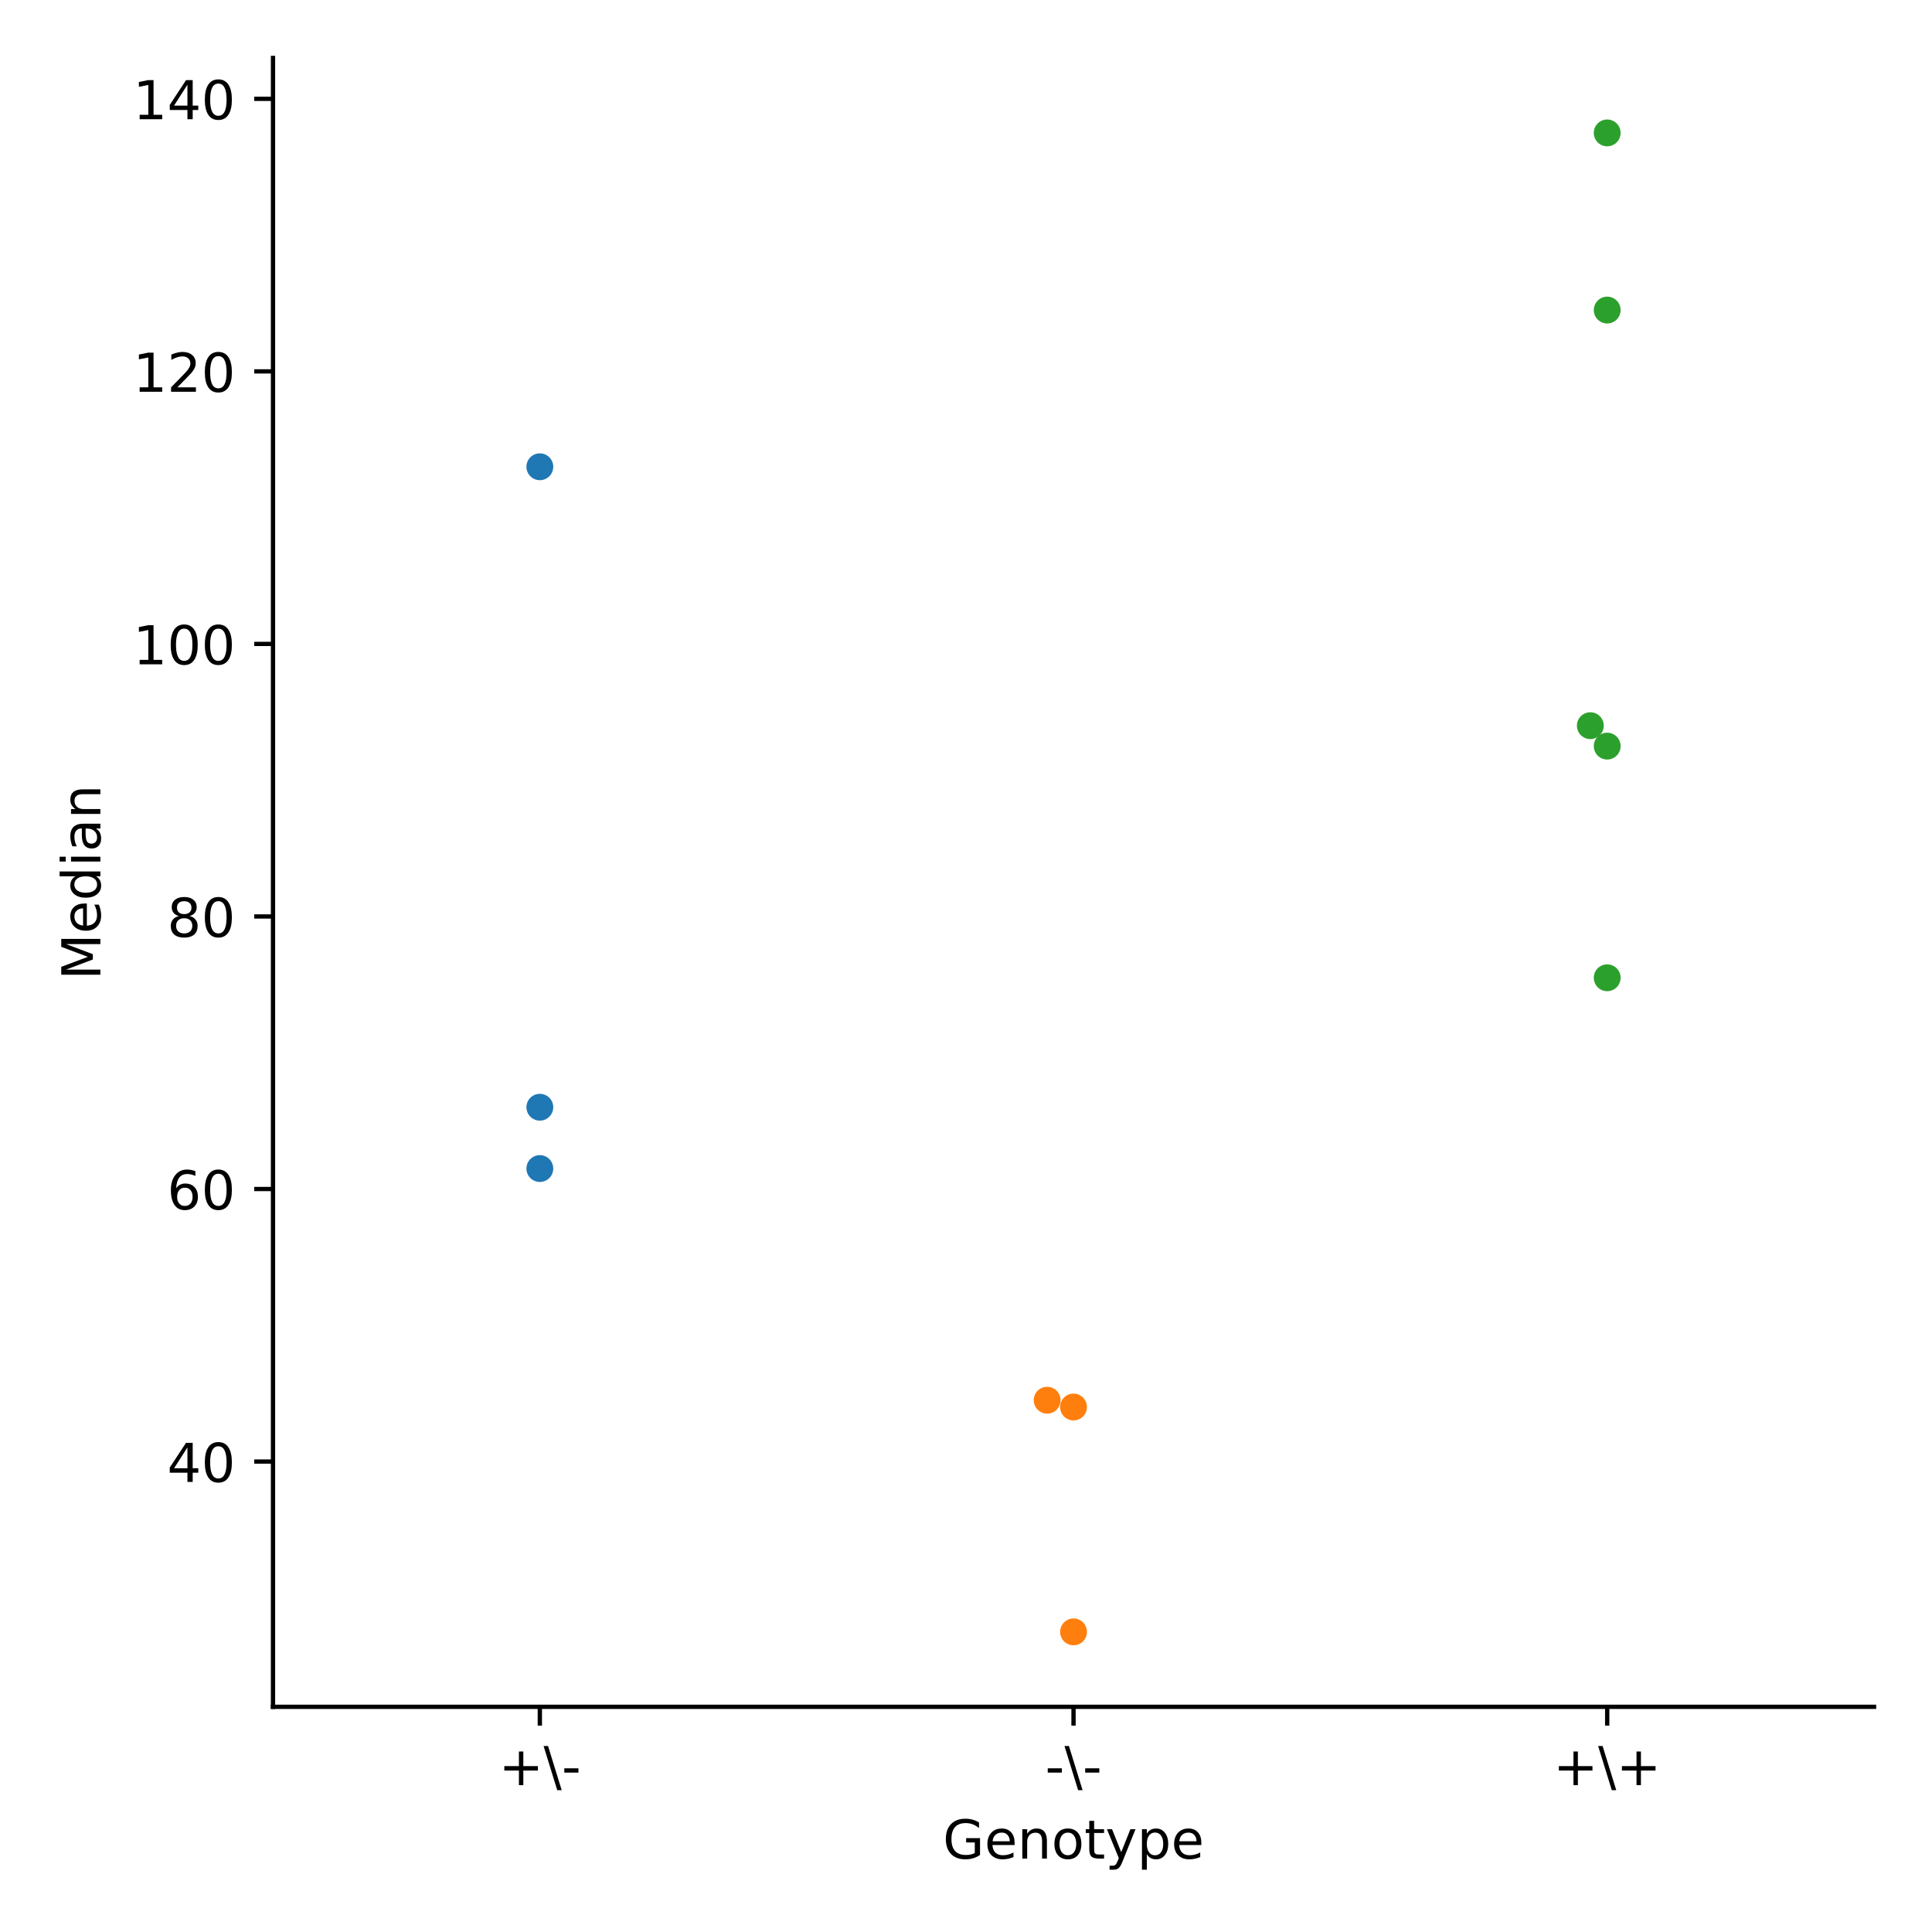
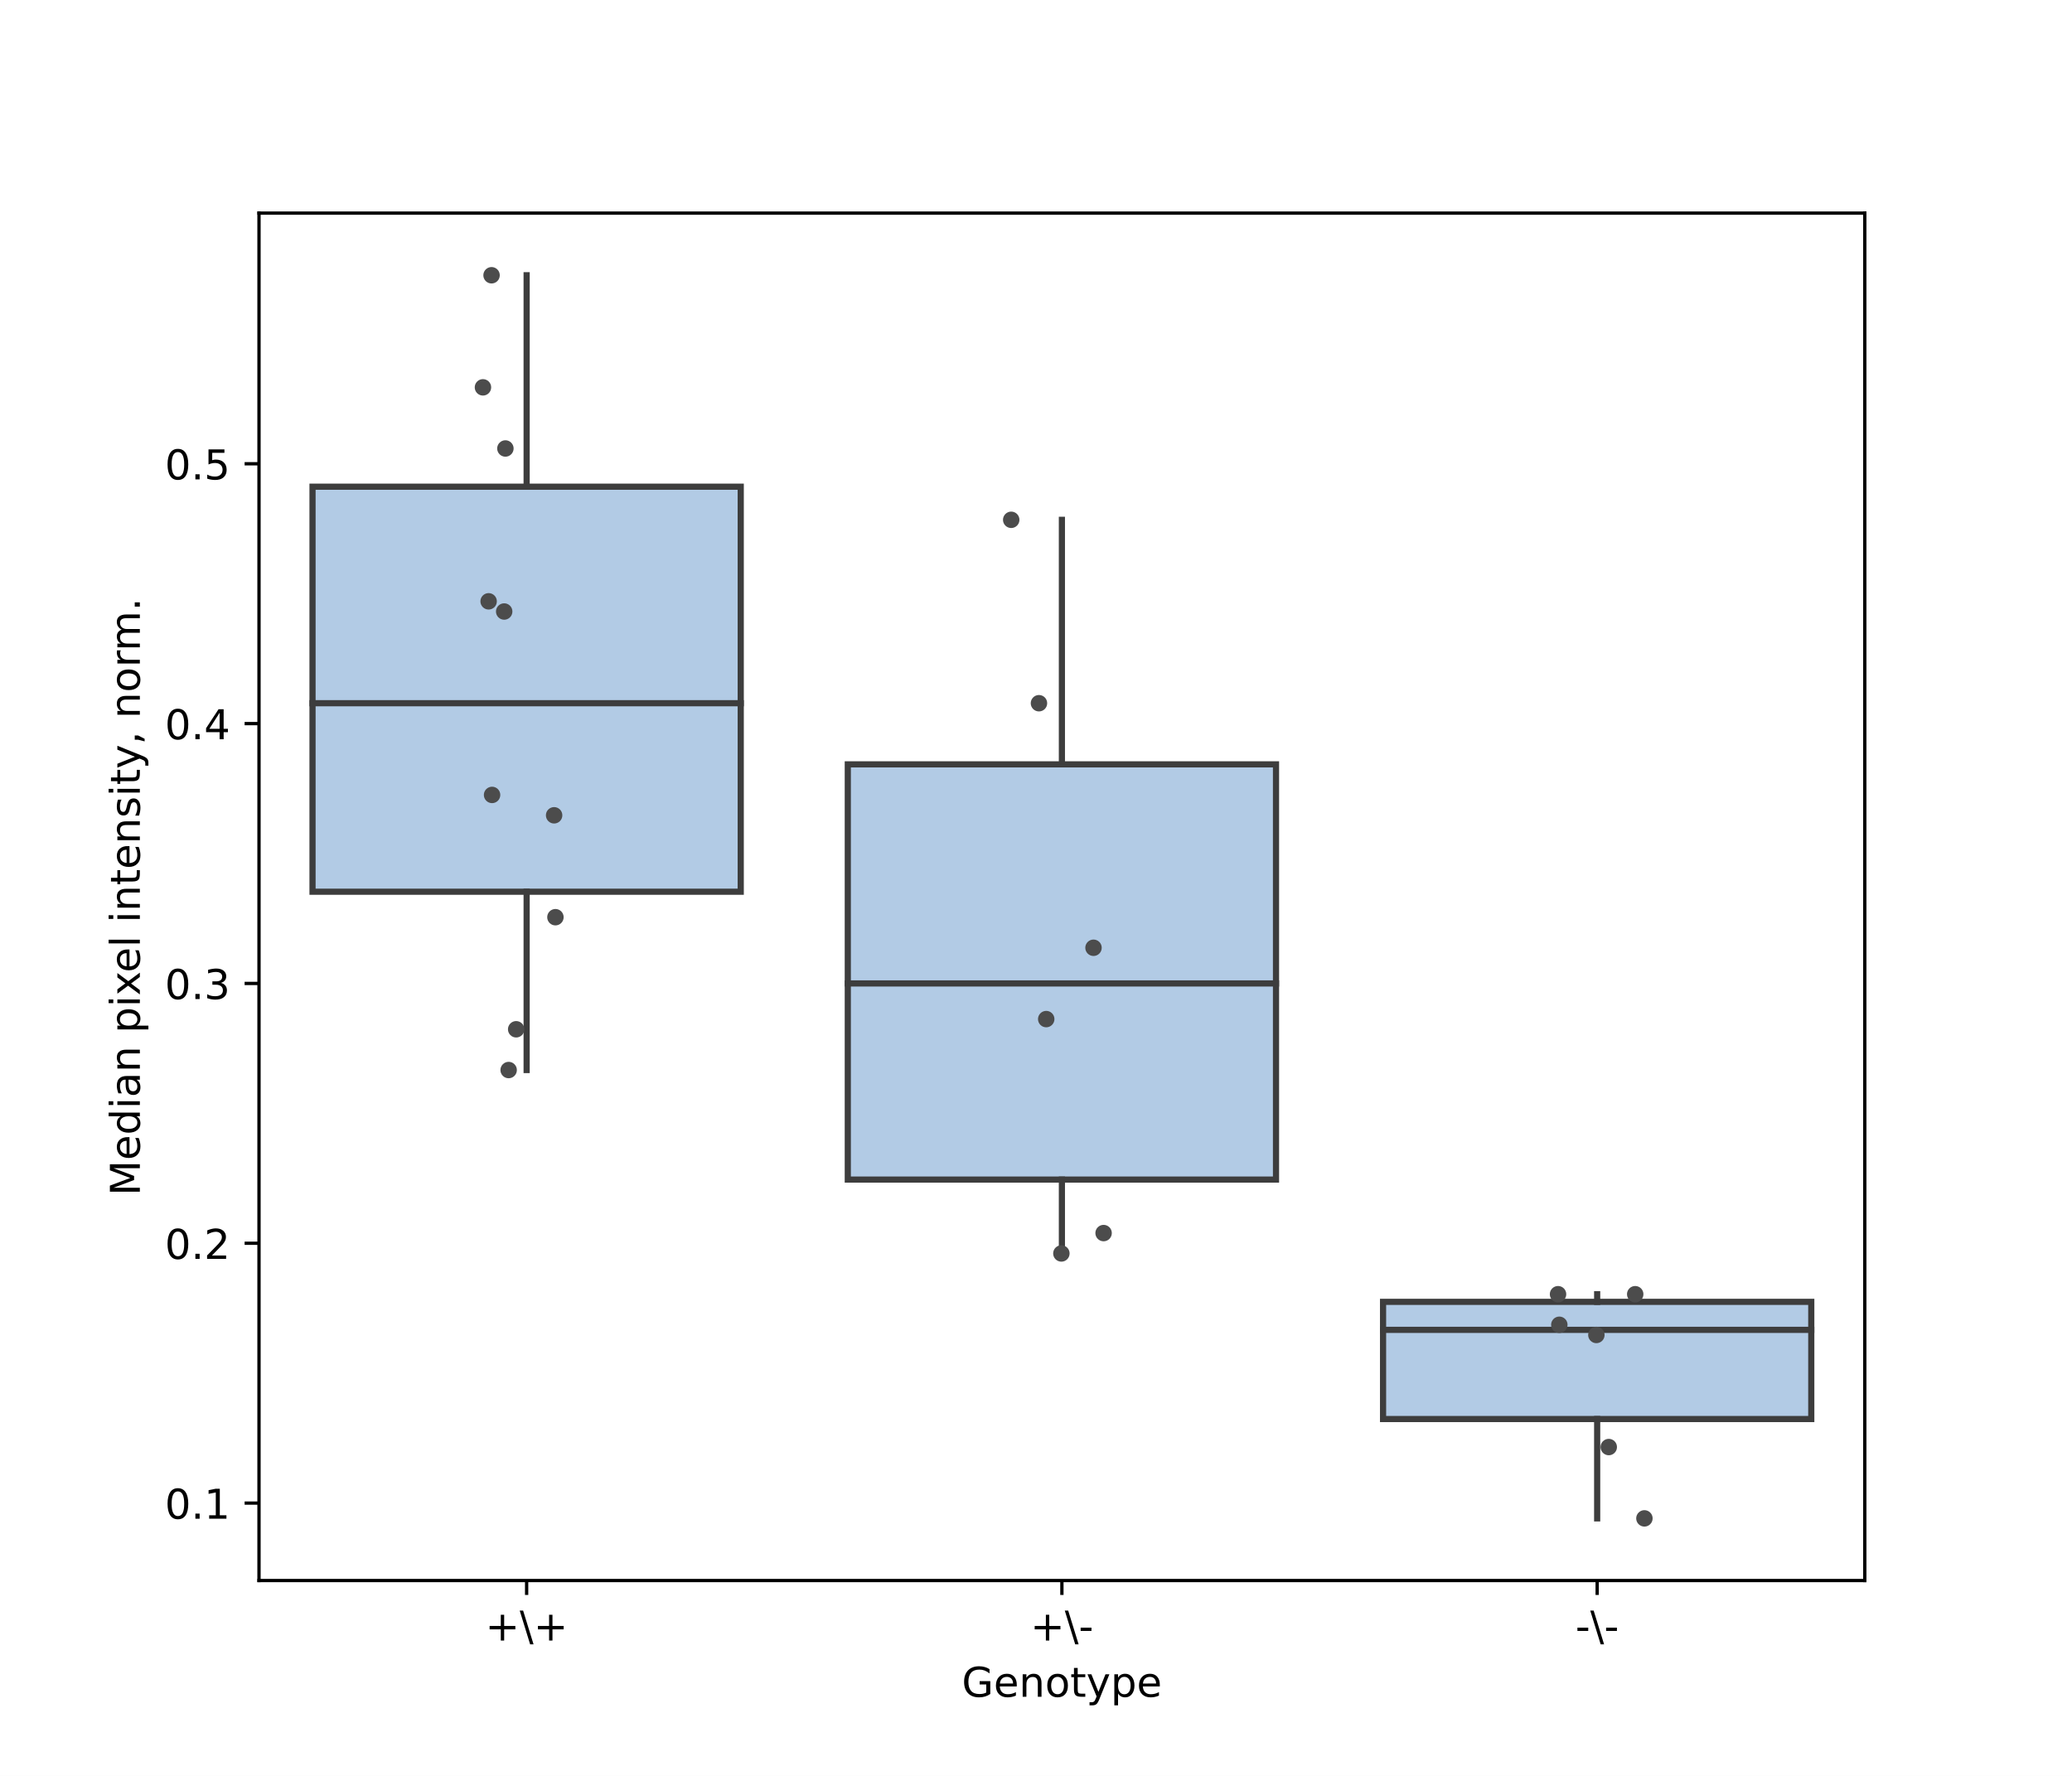
- <svg xmlns="http://www.w3.org/2000/svg" xmlns:xlink="http://www.w3.org/1999/xlink" width="360pt" height="360pt" viewBox="0 0 360 360" version="1.1">
+ <svg xmlns="http://www.w3.org/2000/svg" xmlns:xlink="http://www.w3.org/1999/xlink" width="504pt" height="432pt" viewBox="0 0 504 432" version="1.1">
  <defs>
    <style type="text/css">*{stroke-linejoin: round; stroke-linecap: butt}</style>
  </defs>
  <g id="figure_1">
    <g id="patch_1">
-       <path d="M 0 360  L 360 360  L 360 0  L 0 0  z " style="fill: #ffffff" />
+       <path d="M 0 432  L 504 432  L 504 0  L 0 0  z " style="fill: #ffffff" />
    </g>
    <g id="axes_1">
      <g id="patch_2">
-         <path d="M 50.87 318.04  L 349.2 318.04  L 349.2 10.8  L 50.87 10.8  z " style="fill: #ffffff" />
-       </g>
-       <g id="PathCollection_1" />
-       <g id="PathCollection_2" />
-       <g id="PathCollection_3" />
+         <path d="M 63 384.48  L 453.6 384.48  L 453.6 51.84  L 63 51.84  z " style="fill: #ffffff" />
+       </g>
+       <g id="patch_3">
+         <path d="M 76.02 216.921  L 180.18 216.921  L 180.18 118.393  L 76.02 118.393  L 76.02 216.921  z " clip-path="url(#p5335daa75a)" style="fill: #6699cc; fill-opacity: 0.5; stroke: #3d3d3d; stroke-width: 1.5; stroke-linejoin: miter" />
+       </g>
+       <g id="patch_4">
+         <path d="M 206.22 286.944  L 310.38 286.944  L 310.38 185.937  L 206.22 185.937  L 206.22 286.944  z " clip-path="url(#p5335daa75a)" style="fill: #6699cc; fill-opacity: 0.5; stroke: #3d3d3d; stroke-width: 1.5; stroke-linejoin: miter" />
+       </g>
+       <g id="patch_5">
+         <path d="M 336.42 345.193  L 440.58 345.193  L 440.58 316.688  L 336.42 316.688  L 336.42 345.193  z " clip-path="url(#p5335daa75a)" style="fill: #6699cc; fill-opacity: 0.5; stroke: #3d3d3d; stroke-width: 1.5; stroke-linejoin: miter" />
+       </g>
      <g id="matplotlib.axis_1">
        <g id="xtick_1">
          <g id="line2d_1">
            <defs>
-               <path id="m0b26871839" d="M 0 0  L 0 3.5  " style="stroke: #000000; stroke-width: 0.8" />
+               <path id="m071e8fab04" d="M 0 0  L 0 3.5  " style="stroke: #000000; stroke-width: 0.8" />
            </defs>
            <g>
-               <use xlink:href="#m0b26871839" x="100.592" y="318.04" style="stroke: #000000; stroke-width: 0.8" />
+               <use xlink:href="#m071e8fab04" x="128.1" y="384.48" style="stroke: #000000; stroke-width: 0.8" />
            </g>
          </g>
          <g id="text_1">
-             <g transform="translate(92.91354 332.6384)scale(0.1 -0.1)">
+             <g transform="translate(118.0359 399.0784)scale(0.1 -0.1)">
              <defs>
                <path id="DejaVuSans-2b" d="M 2944 4013  L 2944 2272  L 4684 2272  L 4684 1741  L 2944 1741  L 2944 0  L 2419 0  L 2419 1741  L 678 1741  L 678 2272  L 2419 2272  L 2419 4013  L 2944 4013  z " transform="scale(0.015625)" />
                <path id="DejaVuSans-5c" d="M 531 4666  L 2156 -594  L 1625 -594  L 0 4666  L 531 4666  z " transform="scale(0.015625)" />
+               </defs>
+               <use xlink:href="#DejaVuSans-2b" />
+               <use xlink:href="#DejaVuSans-5c" x="83.789" />
+               <use xlink:href="#DejaVuSans-2b" x="117.48" />
+             </g>
+           </g>
+         </g>
+         <g id="xtick_2">
+           <g id="line2d_2">
+             <g>
+               <use xlink:href="#m071e8fab04" x="258.3" y="384.48" style="stroke: #000000; stroke-width: 0.8" />
+             </g>
+           </g>
+           <g id="text_2">
+             <g transform="translate(250.6219 399.0784)scale(0.1 -0.1)">
+               <defs>
                <path id="DejaVuSans-2d" d="M 313 2009  L 1997 2009  L 1997 1497  L 313 1497  L 313 2009  z " transform="scale(0.015625)" />
              </defs>
              <use xlink:href="#DejaVuSans-2b" />
              <use xlink:href="#DejaVuSans-5c" x="83.789" />
              <use xlink:href="#DejaVuSans-2d" x="117.48" />
            </g>
          </g>
        </g>
-         <g id="xtick_2">
-           <g id="line2d_2">
-             <g>
-               <use xlink:href="#m0b26871839" x="200.035" y="318.04" style="stroke: #000000; stroke-width: 0.8" />
-             </g>
-           </g>
-           <g id="text_2">
-             <g transform="translate(194.7428 332.6384)scale(0.1 -0.1)">
+         <g id="xtick_3">
+           <g id="line2d_3">
+             <g>
+               <use xlink:href="#m071e8fab04" x="388.5" y="384.48" style="stroke: #000000; stroke-width: 0.8" />
+             </g>
+           </g>
+           <g id="text_3">
+             <g transform="translate(383.2078 399.0784)scale(0.1 -0.1)">
              <use xlink:href="#DejaVuSans-2d" />
              <use xlink:href="#DejaVuSans-5c" x="36.084" />
              <use xlink:href="#DejaVuSans-2d" x="69.775" />
            </g>
          </g>
        </g>
-         <g id="xtick_3">
-           <g id="line2d_3">
-             <g>
-               <use xlink:href="#m0b26871839" x="299.478" y="318.04" style="stroke: #000000; stroke-width: 0.8" />
-             </g>
-           </g>
-           <g id="text_3">
-             <g transform="translate(289.4143 332.6384)scale(0.1 -0.1)">
-               <use xlink:href="#DejaVuSans-2b" />
-               <use xlink:href="#DejaVuSans-5c" x="83.789" />
-               <use xlink:href="#DejaVuSans-2b" x="117.48" />
-             </g>
-           </g>
-         </g>
        <g id="text_4">
-           <g transform="translate(175.6858 346.3166)scale(0.1 -0.1)">
+           <g transform="translate(233.9508 412.7566)scale(0.1 -0.1)">
            <defs>
              <path id="DejaVuSans-47" d="M 3809 666  L 3809 1919  L 2778 1919  L 2778 2438  L 4434 2438  L 4434 434  Q 4069 175 3628 42  Q 3188 -91 2688 -91  Q 1594 -91 976 548  Q 359 1188 359 2328  Q 359 3472 976 4111  Q 1594 4750 2688 4750  Q 3144 4750 3555 4637  Q 3966 4525 4313 4306  L 4313 3634  Q 3963 3931 3569 4081  Q 3175 4231 2741 4231  Q 1884 4231 1454 3753  Q 1025 3275 1025 2328  Q 1025 1384 1454 906  Q 1884 428 2741 428  Q 3075 428 3337 486  Q 3600 544 3809 666  z " transform="scale(0.015625)" />
              <path id="DejaVuSans-65" d="M 3597 1894  L 3597 1613  L 953 1613  Q 991 1019 1311 708  Q 1631 397 2203 397  Q 2534 397 2845 478  Q 3156 559 3463 722  L 3463 178  Q 3153 47 2828 -22  Q 2503 -91 2169 -91  Q 1331 -91 842 396  Q 353 884 353 1716  Q 353 2575 817 3079  Q 1281 3584 2069 3584  Q 2775 3584 3186 3129  Q 3597 2675 3597 1894  z M 3022 2063  Q 3016 2534 2758 2815  Q 2500 3097 2075 3097  Q 1594 3097 1305 2825  Q 1016 2553 972 2059  L 3022 2063  z " transform="scale(0.015625)" />
              <path id="DejaVuSans-6e" d="M 3513 2113  L 3513 0  L 2938 0  L 2938 2094  Q 2938 2591 2744 2837  Q 2550 3084 2163 3084  Q 1697 3084 1428 2787  Q 1159 2491 1159 1978  L 1159 0  L 581 0  L 581 3500  L 1159 3500  L 1159 2956  Q 1366 3272 1645 3428  Q 1925 3584 2291 3584  Q 2894 3584 3203 3211  Q 3513 2838 3513 2113  z " transform="scale(0.015625)" />
              <path id="DejaVuSans-6f" d="M 1959 3097  Q 1497 3097 1228 2736  Q 959 2375 959 1747  Q 959 1119 1226 758  Q 1494 397 1959 397  Q 2419 397 2687 759  Q 2956 1122 2956 1747  Q 2956 2369 2687 2733  Q 2419 3097 1959 3097  z M 1959 3584  Q 2709 3584 3137 3096  Q 3566 2609 3566 1747  Q 3566 888 3137 398  Q 2709 -91 1959 -91  Q 1206 -91 779 398  Q 353 888 353 1747  Q 353 2609 779 3096  Q 1206 3584 1959 3584  z " transform="scale(0.015625)" />
              <path id="DejaVuSans-74" d="M 1172 4494  L 1172 3500  L 2356 3500  L 2356 3053  L 1172 3053  L 1172 1153  Q 1172 725 1289 603  Q 1406 481 1766 481  L 2356 481  L 2356 0  L 1766 0  Q 1100 0 847 248  Q 594 497 594 1153  L 594 3053  L 172 3053  L 172 3500  L 594 3500  L 594 4494  L 1172 4494  z " transform="scale(0.015625)" />
              <path id="DejaVuSans-79" d="M 2059 -325  Q 1816 -950 1584 -1140  Q 1353 -1331 966 -1331  L 506 -1331  L 506 -850  L 844 -850  Q 1081 -850 1212 -737  Q 1344 -625 1503 -206  L 1606 56  L 191 3500  L 800 3500  L 1894 763  L 2988 3500  L 3597 3500  L 2059 -325  z " transform="scale(0.015625)" />
              <path id="DejaVuSans-70" d="M 1159 525  L 1159 -1331  L 581 -1331  L 581 3500  L 1159 3500  L 1159 2969  Q 1341 3281 1617 3432  Q 1894 3584 2278 3584  Q 2916 3584 3314 3078  Q 3713 2572 3713 1747  Q 3713 922 3314 415  Q 2916 -91 2278 -91  Q 1894 -91 1617 61  Q 1341 213 1159 525  z M 3116 1747  Q 3116 2381 2855 2742  Q 2594 3103 2138 3103  Q 1681 3103 1420 2742  Q 1159 2381 1159 1747  Q 1159 1113 1420 752  Q 1681 391 2138 391  Q 2594 391 2855 752  Q 3116 1113 3116 1747  z " transform="scale(0.015625)" />
            </defs>
            <use xlink:href="#DejaVuSans-47" />
            <use xlink:href="#DejaVuSans-65" x="77.49" />
            <use xlink:href="#DejaVuSans-6e" x="139.014" />
            <use xlink:href="#DejaVuSans-6f" x="202.393" />
            <use xlink:href="#DejaVuSans-74" x="263.574" />
            <use xlink:href="#DejaVuSans-79" x="302.783" />
            <use xlink:href="#DejaVuSans-70" x="361.963" />
            <use xlink:href="#DejaVuSans-65" x="425.439" />
          </g>
        </g>
      </g>
      <g id="matplotlib.axis_2">
        <g id="ytick_1">
          <g id="line2d_4">
            <defs>
-               <path id="m5125aaeec4" d="M 0 0  L -3.5 0  " style="stroke: #000000; stroke-width: 0.8" />
+               <path id="m96198cdee0" d="M 0 0  L -3.5 0  " style="stroke: #000000; stroke-width: 0.8" />
            </defs>
            <g>
-               <use xlink:href="#m5125aaeec4" x="50.87" y="272.335" style="stroke: #000000; stroke-width: 0.8" />
+               <use xlink:href="#m96198cdee0" x="63" y="365.642" style="stroke: #000000; stroke-width: 0.8" />
            </g>
          </g>
          <g id="text_5">
-             <g transform="translate(31.145 276.1341)scale(0.1 -0.1)">
-               <defs>
-                 <path id="DejaVuSans-34" d="M 2419 4116  L 825 1625  L 2419 1625  L 2419 4116  z M 2253 4666  L 3047 4666  L 3047 1625  L 3713 1625  L 3713 1100  L 3047 1100  L 3047 0  L 2419 0  L 2419 1100  L 313 1100  L 313 1709  L 2253 4666  z " transform="scale(0.015625)" />
+             <g transform="translate(40.09687 369.4412)scale(0.1 -0.1)">
+               <defs>
                <path id="DejaVuSans-30" d="M 2034 4250  Q 1547 4250 1301 3770  Q 1056 3291 1056 2328  Q 1056 1369 1301 889  Q 1547 409 2034 409  Q 2525 409 2770 889  Q 3016 1369 3016 2328  Q 3016 3291 2770 3770  Q 2525 4250 2034 4250  z M 2034 4750  Q 2819 4750 3233 4129  Q 3647 3509 3647 2328  Q 3647 1150 3233 529  Q 2819 -91 2034 -91  Q 1250 -91 836 529  Q 422 1150 422 2328  Q 422 3509 836 4129  Q 1250 4750 2034 4750  z " transform="scale(0.015625)" />
-               </defs>
-               <use xlink:href="#DejaVuSans-34" />
-               <use xlink:href="#DejaVuSans-30" x="63.623" />
+                 <path id="DejaVuSans-2e" d="M 684 794  L 1344 794  L 1344 0  L 684 0  L 684 794  z " transform="scale(0.015625)" />
+                 <path id="DejaVuSans-31" d="M 794 531  L 1825 531  L 1825 4091  L 703 3866  L 703 4441  L 1819 4666  L 2450 4666  L 2450 531  L 3481 531  L 3481 0  L 794 0  L 794 531  z " transform="scale(0.015625)" />
+               </defs>
+               <use xlink:href="#DejaVuSans-30" />
+               <use xlink:href="#DejaVuSans-2e" x="63.623" />
+               <use xlink:href="#DejaVuSans-31" x="95.41" />
            </g>
          </g>
        </g>
        <g id="ytick_2">
          <g id="line2d_5">
            <g>
-               <use xlink:href="#m5125aaeec4" x="50.87" y="221.551" style="stroke: #000000; stroke-width: 0.8" />
+               <use xlink:href="#m96198cdee0" x="63" y="302.435" style="stroke: #000000; stroke-width: 0.8" />
            </g>
          </g>
          <g id="text_6">
-             <g transform="translate(31.145 225.3506)scale(0.1 -0.1)">
-               <defs>
-                 <path id="DejaVuSans-36" d="M 2113 2584  Q 1688 2584 1439 2293  Q 1191 2003 1191 1497  Q 1191 994 1439 701  Q 1688 409 2113 409  Q 2538 409 2786 701  Q 3034 994 3034 1497  Q 3034 2003 2786 2293  Q 2538 2584 2113 2584  z M 3366 4563  L 3366 3988  Q 3128 4100 2886 4159  Q 2644 4219 2406 4219  Q 1781 4219 1451 3797  Q 1122 3375 1075 2522  Q 1259 2794 1537 2939  Q 1816 3084 2150 3084  Q 2853 3084 3261 2657  Q 3669 2231 3669 1497  Q 3669 778 3244 343  Q 2819 -91 2113 -91  Q 1303 -91 875 529  Q 447 1150 447 2328  Q 447 3434 972 4092  Q 1497 4750 2381 4750  Q 2619 4750 2861 4703  Q 3103 4656 3366 4563  z " transform="scale(0.015625)" />
-               </defs>
-               <use xlink:href="#DejaVuSans-36" />
-               <use xlink:href="#DejaVuSans-30" x="63.623" />
+             <g transform="translate(40.09687 306.2346)scale(0.1 -0.1)">
+               <defs>
+                 <path id="DejaVuSans-32" d="M 1228 531  L 3431 531  L 3431 0  L 469 0  L 469 531  Q 828 903 1448 1529  Q 2069 2156 2228 2338  Q 2531 2678 2651 2914  Q 2772 3150 2772 3378  Q 2772 3750 2511 3984  Q 2250 4219 1831 4219  Q 1534 4219 1204 4116  Q 875 4013 500 3803  L 500 4441  Q 881 4594 1212 4672  Q 1544 4750 1819 4750  Q 2544 4750 2975 4387  Q 3406 4025 3406 3419  Q 3406 3131 3298 2873  Q 3191 2616 2906 2266  Q 2828 2175 2409 1742  Q 1991 1309 1228 531  z " transform="scale(0.015625)" />
+               </defs>
+               <use xlink:href="#DejaVuSans-30" />
+               <use xlink:href="#DejaVuSans-2e" x="63.623" />
+               <use xlink:href="#DejaVuSans-32" x="95.41" />
            </g>
          </g>
        </g>
        <g id="ytick_3">
          <g id="line2d_6">
            <g>
-               <use xlink:href="#m5125aaeec4" x="50.87" y="170.768" style="stroke: #000000; stroke-width: 0.8" />
+               <use xlink:href="#m96198cdee0" x="63" y="239.229" style="stroke: #000000; stroke-width: 0.8" />
            </g>
          </g>
          <g id="text_7">
-             <g transform="translate(31.145 174.5672)scale(0.1 -0.1)">
-               <defs>
-                 <path id="DejaVuSans-38" d="M 2034 2216  Q 1584 2216 1326 1975  Q 1069 1734 1069 1313  Q 1069 891 1326 650  Q 1584 409 2034 409  Q 2484 409 2743 651  Q 3003 894 3003 1313  Q 3003 1734 2745 1975  Q 2488 2216 2034 2216  z M 1403 2484  Q 997 2584 770 2862  Q 544 3141 544 3541  Q 544 4100 942 4425  Q 1341 4750 2034 4750  Q 2731 4750 3128 4425  Q 3525 4100 3525 3541  Q 3525 3141 3298 2862  Q 3072 2584 2669 2484  Q 3125 2378 3379 2068  Q 3634 1759 3634 1313  Q 3634 634 3220 271  Q 2806 -91 2034 -91  Q 1263 -91 848 271  Q 434 634 434 1313  Q 434 1759 690 2068  Q 947 2378 1403 2484  z M 1172 3481  Q 1172 3119 1398 2916  Q 1625 2713 2034 2713  Q 2441 2713 2670 2916  Q 2900 3119 2900 3481  Q 2900 3844 2670 4047  Q 2441 4250 2034 4250  Q 1625 4250 1398 4047  Q 1172 3844 1172 3481  z " transform="scale(0.015625)" />
-               </defs>
-               <use xlink:href="#DejaVuSans-38" />
-               <use xlink:href="#DejaVuSans-30" x="63.623" />
+             <g transform="translate(40.09687 243.0281)scale(0.1 -0.1)">
+               <defs>
+                 <path id="DejaVuSans-33" d="M 2597 2516  Q 3050 2419 3304 2112  Q 3559 1806 3559 1356  Q 3559 666 3084 287  Q 2609 -91 1734 -91  Q 1441 -91 1130 -33  Q 819 25 488 141  L 488 750  Q 750 597 1062 519  Q 1375 441 1716 441  Q 2309 441 2620 675  Q 2931 909 2931 1356  Q 2931 1769 2642 2001  Q 2353 2234 1838 2234  L 1294 2234  L 1294 2753  L 1863 2753  Q 2328 2753 2575 2939  Q 2822 3125 2822 3475  Q 2822 3834 2567 4026  Q 2313 4219 1838 4219  Q 1578 4219 1281 4162  Q 984 4106 628 3988  L 628 4550  Q 988 4650 1302 4700  Q 1616 4750 1894 4750  Q 2613 4750 3031 4423  Q 3450 4097 3450 3541  Q 3450 3153 3228 2886  Q 3006 2619 2597 2516  z " transform="scale(0.015625)" />
+               </defs>
+               <use xlink:href="#DejaVuSans-30" />
+               <use xlink:href="#DejaVuSans-2e" x="63.623" />
+               <use xlink:href="#DejaVuSans-33" x="95.41" />
            </g>
          </g>
        </g>
        <g id="ytick_4">
          <g id="line2d_7">
            <g>
-               <use xlink:href="#m5125aaeec4" x="50.87" y="119.984" style="stroke: #000000; stroke-width: 0.8" />
+               <use xlink:href="#m96198cdee0" x="63" y="176.022" style="stroke: #000000; stroke-width: 0.8" />
            </g>
          </g>
          <g id="text_8">
-             <g transform="translate(24.7825 123.7837)scale(0.1 -0.1)">
-               <defs>
-                 <path id="DejaVuSans-31" d="M 794 531  L 1825 531  L 1825 4091  L 703 3866  L 703 4441  L 1819 4666  L 2450 4666  L 2450 531  L 3481 531  L 3481 0  L 794 0  L 794 531  z " transform="scale(0.015625)" />
-               </defs>
-               <use xlink:href="#DejaVuSans-31" />
-               <use xlink:href="#DejaVuSans-30" x="63.623" />
-               <use xlink:href="#DejaVuSans-30" x="127.246" />
+             <g transform="translate(40.09687 179.8215)scale(0.1 -0.1)">
+               <defs>
+                 <path id="DejaVuSans-34" d="M 2419 4116  L 825 1625  L 2419 1625  L 2419 4116  z M 2253 4666  L 3047 4666  L 3047 1625  L 3713 1625  L 3713 1100  L 3047 1100  L 3047 0  L 2419 0  L 2419 1100  L 313 1100  L 313 1709  L 2253 4666  z " transform="scale(0.015625)" />
+               </defs>
+               <use xlink:href="#DejaVuSans-30" />
+               <use xlink:href="#DejaVuSans-2e" x="63.623" />
+               <use xlink:href="#DejaVuSans-34" x="95.41" />
            </g>
          </g>
        </g>
        <g id="ytick_5">
          <g id="line2d_8">
            <g>
-               <use xlink:href="#m5125aaeec4" x="50.87" y="69.201" style="stroke: #000000; stroke-width: 0.8" />
+               <use xlink:href="#m96198cdee0" x="63" y="112.816" style="stroke: #000000; stroke-width: 0.8" />
            </g>
          </g>
          <g id="text_9">
-             <g transform="translate(24.7825 73.00021)scale(0.1 -0.1)">
-               <defs>
-                 <path id="DejaVuSans-32" d="M 1228 531  L 3431 531  L 3431 0  L 469 0  L 469 531  Q 828 903 1448 1529  Q 2069 2156 2228 2338  Q 2531 2678 2651 2914  Q 2772 3150 2772 3378  Q 2772 3750 2511 3984  Q 2250 4219 1831 4219  Q 1534 4219 1204 4116  Q 875 4013 500 3803  L 500 4441  Q 881 4594 1212 4672  Q 1544 4750 1819 4750  Q 2544 4750 2975 4387  Q 3406 4025 3406 3419  Q 3406 3131 3298 2873  Q 3191 2616 2906 2266  Q 2828 2175 2409 1742  Q 1991 1309 1228 531  z " transform="scale(0.015625)" />
-               </defs>
-               <use xlink:href="#DejaVuSans-31" />
-               <use xlink:href="#DejaVuSans-32" x="63.623" />
-               <use xlink:href="#DejaVuSans-30" x="127.246" />
-             </g>
-           </g>
-         </g>
-         <g id="ytick_6">
-           <g id="line2d_9">
-             <g>
-               <use xlink:href="#m5125aaeec4" x="50.87" y="18.418" style="stroke: #000000; stroke-width: 0.8" />
-             </g>
-           </g>
-           <g id="text_10">
-             <g transform="translate(24.7825 22.21674)scale(0.1 -0.1)">
-               <use xlink:href="#DejaVuSans-31" />
-               <use xlink:href="#DejaVuSans-34" x="63.623" />
-               <use xlink:href="#DejaVuSans-30" x="127.246" />
-             </g>
-           </g>
-         </g>
-         <g id="text_11">
-           <g transform="translate(18.70281 182.6067)rotate(-90)scale(0.1 -0.1)">
+             <g transform="translate(40.09687 116.615)scale(0.1 -0.1)">
+               <defs>
+                 <path id="DejaVuSans-35" d="M 691 4666  L 3169 4666  L 3169 4134  L 1269 4134  L 1269 2991  Q 1406 3038 1543 3061  Q 1681 3084 1819 3084  Q 2600 3084 3056 2656  Q 3513 2228 3513 1497  Q 3513 744 3044 326  Q 2575 -91 1722 -91  Q 1428 -91 1123 -41  Q 819 9 494 109  L 494 744  Q 775 591 1075 516  Q 1375 441 1709 441  Q 2250 441 2565 725  Q 2881 1009 2881 1497  Q 2881 1984 2565 2268  Q 2250 2553 1709 2553  Q 1456 2553 1204 2497  Q 953 2441 691 2322  L 691 4666  z " transform="scale(0.015625)" />
+               </defs>
+               <use xlink:href="#DejaVuSans-30" />
+               <use xlink:href="#DejaVuSans-2e" x="63.623" />
+               <use xlink:href="#DejaVuSans-35" x="95.41" />
+             </g>
+           </g>
+         </g>
+         <g id="text_10">
+           <g transform="translate(34.01719 290.867)rotate(-90)scale(0.1 -0.1)">
            <defs>
              <path id="DejaVuSans-4d" d="M 628 4666  L 1569 4666  L 2759 1491  L 3956 4666  L 4897 4666  L 4897 0  L 4281 0  L 4281 4097  L 3078 897  L 2444 897  L 1241 4097  L 1241 0  L 628 0  L 628 4666  z " transform="scale(0.015625)" />
              <path id="DejaVuSans-64" d="M 2906 2969  L 2906 4863  L 3481 4863  L 3481 0  L 2906 0  L 2906 525  Q 2725 213 2448 61  Q 2172 -91 1784 -91  Q 1150 -91 751 415  Q 353 922 353 1747  Q 353 2572 751 3078  Q 1150 3584 1784 3584  Q 2172 3584 2448 3432  Q 2725 3281 2906 2969  z M 947 1747  Q 947 1113 1208 752  Q 1469 391 1925 391  Q 2381 391 2643 752  Q 2906 1113 2906 1747  Q 2906 2381 2643 2742  Q 2381 3103 1925 3103  Q 1469 3103 1208 2742  Q 947 2381 947 1747  z " transform="scale(0.015625)" />
              <path id="DejaVuSans-69" d="M 603 3500  L 1178 3500  L 1178 0  L 603 0  L 603 3500  z M 603 4863  L 1178 4863  L 1178 4134  L 603 4134  L 603 4863  z " transform="scale(0.015625)" />
              <path id="DejaVuSans-61" d="M 2194 1759  Q 1497 1759 1228 1600  Q 959 1441 959 1056  Q 959 750 1161 570  Q 1363 391 1709 391  Q 2188 391 2477 730  Q 2766 1069 2766 1631  L 2766 1759  L 2194 1759  z M 3341 1997  L 3341 0  L 2766 0  L 2766 531  Q 2569 213 2275 61  Q 1981 -91 1556 -91  Q 1019 -91 701 211  Q 384 513 384 1019  Q 384 1609 779 1909  Q 1175 2209 1959 2209  L 2766 2209  L 2766 2266  Q 2766 2663 2505 2880  Q 2244 3097 1772 3097  Q 1472 3097 1187 3025  Q 903 2953 641 2809  L 641 3341  Q 956 3463 1253 3523  Q 1550 3584 1831 3584  Q 2591 3584 2966 3190  Q 3341 2797 3341 1997  z " transform="scale(0.015625)" />
+               <path id="DejaVuSans-20" transform="scale(0.015625)" />
+               <path id="DejaVuSans-78" d="M 3513 3500  L 2247 1797  L 3578 0  L 2900 0  L 1881 1375  L 863 0  L 184 0  L 1544 1831  L 300 3500  L 978 3500  L 1906 2253  L 2834 3500  L 3513 3500  z " transform="scale(0.015625)" />
+               <path id="DejaVuSans-6c" d="M 603 4863  L 1178 4863  L 1178 0  L 603 0  L 603 4863  z " transform="scale(0.015625)" />
+               <path id="DejaVuSans-73" d="M 2834 3397  L 2834 2853  Q 2591 2978 2328 3040  Q 2066 3103 1784 3103  Q 1356 3103 1142 2972  Q 928 2841 928 2578  Q 928 2378 1081 2264  Q 1234 2150 1697 2047  L 1894 2003  Q 2506 1872 2764 1633  Q 3022 1394 3022 966  Q 3022 478 2636 193  Q 2250 -91 1575 -91  Q 1294 -91 989 -36  Q 684 19 347 128  L 347 722  Q 666 556 975 473  Q 1284 391 1588 391  Q 1994 391 2212 530  Q 2431 669 2431 922  Q 2431 1156 2273 1281  Q 2116 1406 1581 1522  L 1381 1569  Q 847 1681 609 1914  Q 372 2147 372 2553  Q 372 3047 722 3315  Q 1072 3584 1716 3584  Q 2034 3584 2315 3537  Q 2597 3491 2834 3397  z " transform="scale(0.015625)" />
+               <path id="DejaVuSans-2c" d="M 750 794  L 1409 794  L 1409 256  L 897 -744  L 494 -744  L 750 256  L 750 794  z " transform="scale(0.015625)" />
+               <path id="DejaVuSans-72" d="M 2631 2963  Q 2534 3019 2420 3045  Q 2306 3072 2169 3072  Q 1681 3072 1420 2755  Q 1159 2438 1159 1844  L 1159 0  L 581 0  L 581 3500  L 1159 3500  L 1159 2956  Q 1341 3275 1631 3429  Q 1922 3584 2338 3584  Q 2397 3584 2469 3576  Q 2541 3569 2628 3553  L 2631 2963  z " transform="scale(0.015625)" />
+               <path id="DejaVuSans-6d" d="M 3328 2828  Q 3544 3216 3844 3400  Q 4144 3584 4550 3584  Q 5097 3584 5394 3201  Q 5691 2819 5691 2113  L 5691 0  L 5113 0  L 5113 2094  Q 5113 2597 4934 2840  Q 4756 3084 4391 3084  Q 3944 3084 3684 2787  Q 3425 2491 3425 1978  L 3425 0  L 2847 0  L 2847 2094  Q 2847 2600 2669 2842  Q 2491 3084 2119 3084  Q 1678 3084 1418 2786  Q 1159 2488 1159 1978  L 1159 0  L 581 0  L 581 3500  L 1159 3500  L 1159 2956  Q 1356 3278 1631 3431  Q 1906 3584 2284 3584  Q 2666 3584 2933 3390  Q 3200 3197 3328 2828  z " transform="scale(0.015625)" />
            </defs>
            <use xlink:href="#DejaVuSans-4d" />
            <use xlink:href="#DejaVuSans-65" x="86.279" />
            <use xlink:href="#DejaVuSans-64" x="147.803" />
            <use xlink:href="#DejaVuSans-69" x="211.279" />
            <use xlink:href="#DejaVuSans-61" x="239.062" />
            <use xlink:href="#DejaVuSans-6e" x="300.342" />
-           </g>
-         </g>
-       </g>
-       <g id="patch_3">
-         <path d="M 50.87 318.04  L 50.87 10.8  " style="fill: none; stroke: #000000; stroke-width: 0.8; stroke-linejoin: miter; stroke-linecap: square" />
-       </g>
-       <g id="patch_4">
-         <path d="M 50.87 318.04  L 349.2 318.04  " style="fill: none; stroke: #000000; stroke-width: 0.8; stroke-linejoin: miter; stroke-linecap: square" />
-       </g>
-       <g id="PathCollection_4">
+             <use xlink:href="#DejaVuSans-20" x="363.721" />
+             <use xlink:href="#DejaVuSans-70" x="395.508" />
+             <use xlink:href="#DejaVuSans-69" x="458.984" />
+             <use xlink:href="#DejaVuSans-78" x="486.768" />
+             <use xlink:href="#DejaVuSans-65" x="542.822" />
+             <use xlink:href="#DejaVuSans-6c" x="604.346" />
+             <use xlink:href="#DejaVuSans-20" x="632.129" />
+             <use xlink:href="#DejaVuSans-69" x="663.916" />
+             <use xlink:href="#DejaVuSans-6e" x="691.699" />
+             <use xlink:href="#DejaVuSans-74" x="755.078" />
+             <use xlink:href="#DejaVuSans-65" x="794.287" />
+             <use xlink:href="#DejaVuSans-6e" x="855.811" />
+             <use xlink:href="#DejaVuSans-73" x="919.189" />
+             <use xlink:href="#DejaVuSans-69" x="971.289" />
+             <use xlink:href="#DejaVuSans-74" x="999.072" />
+             <use xlink:href="#DejaVuSans-79" x="1038.281" />
+             <use xlink:href="#DejaVuSans-2c" x="1097.461" />
+             <use xlink:href="#DejaVuSans-20" x="1129.248" />
+             <use xlink:href="#DejaVuSans-6e" x="1161.035" />
+             <use xlink:href="#DejaVuSans-6f" x="1224.414" />
+             <use xlink:href="#DejaVuSans-72" x="1285.596" />
+             <use xlink:href="#DejaVuSans-6d" x="1324.959" />
+             <use xlink:href="#DejaVuSans-2e" x="1422.371" />
+           </g>
+         </g>
+       </g>
+       <g id="line2d_9">
+         <path d="M 128.1 216.921  L 128.1 260.298  " clip-path="url(#p5335daa75a)" style="fill: none; stroke: #3d3d3d; stroke-width: 1.5; stroke-linecap: square" />
+       </g>
+       <g id="line2d_10">
+         <path d="M 128.1 118.393  L 128.1 66.96  " clip-path="url(#p5335daa75a)" style="fill: none; stroke: #3d3d3d; stroke-width: 1.5; stroke-linecap: square" />
+       </g>
+       <g id="line2d_11" />
+       <g id="line2d_12">
+         <path d="M 258.3 286.944  L 258.3 304.914  " clip-path="url(#p5335daa75a)" style="fill: none; stroke: #3d3d3d; stroke-width: 1.5; stroke-linecap: square" />
+       </g>
+       <g id="line2d_13">
+         <path d="M 258.3 185.937  L 258.3 126.449  " clip-path="url(#p5335daa75a)" style="fill: none; stroke: #3d3d3d; stroke-width: 1.5; stroke-linecap: square" />
+       </g>
+       <g id="line2d_14" />
+       <g id="line2d_15">
+         <path d="M 388.5 345.193  L 388.5 369.36  " clip-path="url(#p5335daa75a)" style="fill: none; stroke: #3d3d3d; stroke-width: 1.5; stroke-linecap: square" />
+       </g>
+       <g id="line2d_16">
+         <path d="M 388.5 316.688  L 388.5 314.829  " clip-path="url(#p5335daa75a)" style="fill: none; stroke: #3d3d3d; stroke-width: 1.5; stroke-linecap: square" />
+       </g>
+       <g id="line2d_17" />
+       <g id="line2d_18">
+         <path d="M 76.02 171.065  L 180.18 171.065  " clip-path="url(#p5335daa75a)" style="fill: none; stroke: #3d3d3d; stroke-width: 1.5; stroke-linecap: square" />
+       </g>
+       <g id="line2d_19">
+         <path d="M 206.22 239.229  L 310.38 239.229  " clip-path="url(#p5335daa75a)" style="fill: none; stroke: #3d3d3d; stroke-width: 1.5; stroke-linecap: square" />
+       </g>
+       <g id="line2d_20">
+         <path d="M 336.42 323.504  L 440.58 323.504  " clip-path="url(#p5335daa75a)" style="fill: none; stroke: #3d3d3d; stroke-width: 1.5; stroke-linecap: square" />
+       </g>
+       <g id="patch_6">
+         <path d="M 63 384.48  L 63 51.84  " style="fill: none; stroke: #000000; stroke-width: 0.8; stroke-linejoin: miter; stroke-linecap: square" />
+       </g>
+       <g id="patch_7">
+         <path d="M 453.6 384.48  L 453.6 51.84  " style="fill: none; stroke: #000000; stroke-width: 0.8; stroke-linejoin: miter; stroke-linecap: square" />
+       </g>
+       <g id="patch_8">
+         <path d="M 63 384.48  L 453.6 384.48  " style="fill: none; stroke: #000000; stroke-width: 0.8; stroke-linejoin: miter; stroke-linecap: square" />
+       </g>
+       <g id="patch_9">
+         <path d="M 63 51.84  L 453.6 51.84  " style="fill: none; stroke: #000000; stroke-width: 0.8; stroke-linejoin: miter; stroke-linecap: square" />
+       </g>
+       <g id="PathCollection_1">
        <defs>
-           <path id="C0_0_0d2bff8266" d="M 0 2.5  C 0.663 2.5 1.299 2.237 1.768 1.768  C 2.237 1.299 2.5 0.663 2.5 -0  C 2.5 -0.663 2.237 -1.299 1.768 -1.768  C 1.299 -2.237 0.663 -2.5 0 -2.5  C -0.663 -2.5 -1.299 -2.237 -1.768 -1.768  C -2.237 -1.299 -2.5 -0.663 -2.5 0  C -2.5 0.663 -2.237 1.299 -1.768 1.768  C -1.299 2.237 -0.663 2.5 0 2.5  z " />
+           <path id="C0_0_df45997a5e" d="M 0 2  C 0.53 2 1.039 1.789 1.414 1.414  C 1.789 1.039 2 0.53 2 -0  C 2 -0.53 1.789 -1.039 1.414 -1.414  C 1.039 -1.789 0.53 -2 0 -2  C -0.53 -2 -1.039 -1.789 -1.414 -1.414  C -1.789 -1.039 -2 -0.53 -2 0  C -2 0.53 -1.789 1.039 -1.414 1.414  C -1.039 1.789 -0.53 2 0 2  z " />
        </defs>
-         <g clip-path="url(#pb4eaeeb859)">
-           <use xlink:href="#C0_0_0d2bff8266" x="100.592" y="217.743" style="fill: #1f77b4" />
-         </g>
-         <g clip-path="url(#pb4eaeeb859)">
-           <use xlink:href="#C0_0_0d2bff8266" x="100.592" y="206.316" style="fill: #1f77b4" />
-         </g>
-         <g clip-path="url(#pb4eaeeb859)">
-           <use xlink:href="#C0_0_0d2bff8266" x="100.592" y="86.975" style="fill: #1f77b4" />
-         </g>
-       </g>
-       <g id="PathCollection_5">
+         <g clip-path="url(#p5335daa75a)">
+           <use xlink:href="#C0_0_df45997a5e" x="122.64" y="148.757" style="fill: #4c4c4c" />
+         </g>
+         <g clip-path="url(#p5335daa75a)">
+           <use xlink:href="#C0_0_df45997a5e" x="135.104" y="223.117" style="fill: #4c4c4c" />
+         </g>
+         <g clip-path="url(#p5335daa75a)">
+           <use xlink:href="#C0_0_df45997a5e" x="119.568" y="66.96" style="fill: #4c4c4c" />
+         </g>
+         <g clip-path="url(#p5335daa75a)">
+           <use xlink:href="#C0_0_df45997a5e" x="134.786" y="198.33" style="fill: #4c4c4c" />
+         </g>
+         <g clip-path="url(#p5335daa75a)">
+           <use xlink:href="#C0_0_df45997a5e" x="118.856" y="146.278" style="fill: #4c4c4c" />
+         </g>
+         <g clip-path="url(#p5335daa75a)">
+           <use xlink:href="#C0_0_df45997a5e" x="125.556" y="250.383" style="fill: #4c4c4c" />
+         </g>
+         <g clip-path="url(#p5335daa75a)">
+           <use xlink:href="#C0_0_df45997a5e" x="123.725" y="260.298" style="fill: #4c4c4c" />
+         </g>
+         <g clip-path="url(#p5335daa75a)">
+           <use xlink:href="#C0_0_df45997a5e" x="122.935" y="109.098" style="fill: #4c4c4c" />
+         </g>
+         <g clip-path="url(#p5335daa75a)">
+           <use xlink:href="#C0_0_df45997a5e" x="119.693" y="193.373" style="fill: #4c4c4c" />
+         </g>
+         <g clip-path="url(#p5335daa75a)">
+           <use xlink:href="#C0_0_df45997a5e" x="117.475" y="94.226" style="fill: #4c4c4c" />
+         </g>
+       </g>
+       <g id="PathCollection_2">
        <defs>
-           <path id="C1_0_bf7c2319f5" d="M 0 2.5  C 0.663 2.5 1.299 2.237 1.768 1.768  C 2.237 1.299 2.5 0.663 2.5 -0  C 2.5 -0.663 2.237 -1.299 1.768 -1.768  C 1.299 -2.237 0.663 -2.5 0 -2.5  C -0.663 -2.5 -1.299 -2.237 -1.768 -1.768  C -2.237 -1.299 -2.5 -0.663 -2.5 0  C -2.5 0.663 -2.237 1.299 -1.768 1.768  C -1.299 2.237 -0.663 2.5 0 2.5  z " />
+           <path id="C1_0_1045f37ca0" d="M 0 2  C 0.53 2 1.039 1.789 1.414 1.414  C 1.789 1.039 2 0.53 2 -0  C 2 -0.53 1.789 -1.039 1.414 -1.414  C 1.039 -1.789 0.53 -2 0 -2  C -0.53 -2 -1.039 -1.789 -1.414 -1.414  C -1.789 -1.039 -2 -0.53 -2 0  C -2 0.53 -1.789 1.039 -1.414 1.414  C -1.039 1.789 -0.53 2 0 2  z " />
        </defs>
-         <g clip-path="url(#pb4eaeeb859)">
-           <use xlink:href="#C1_0_bf7c2319f5" x="200.035" y="304.075" style="fill: #ff7f0e" />
-         </g>
-         <g clip-path="url(#pb4eaeeb859)">
-           <use xlink:href="#C1_0_bf7c2319f5" x="200.035" y="262.178" style="fill: #ff7f0e" />
-         </g>
-         <g clip-path="url(#pb4eaeeb859)">
-           <use xlink:href="#C1_0_bf7c2319f5" x="195.122" y="260.909" style="fill: #ff7f0e" />
-         </g>
-       </g>
-       <g id="PathCollection_6">
+         <g clip-path="url(#p5335daa75a)">
+           <use xlink:href="#C1_0_1045f37ca0" x="245.97" y="126.449" style="fill: #4c4c4c" />
+         </g>
+         <g clip-path="url(#p5335daa75a)">
+           <use xlink:href="#C1_0_1045f37ca0" x="268.442" y="299.957" style="fill: #4c4c4c" />
+         </g>
+         <g clip-path="url(#p5335daa75a)">
+           <use xlink:href="#C1_0_1045f37ca0" x="258.174" y="304.914" style="fill: #4c4c4c" />
+         </g>
+         <g clip-path="url(#p5335daa75a)">
+           <use xlink:href="#C1_0_1045f37ca0" x="252.72" y="171.065" style="fill: #4c4c4c" />
+         </g>
+         <g clip-path="url(#p5335daa75a)">
+           <use xlink:href="#C1_0_1045f37ca0" x="265.989" y="230.553" style="fill: #4c4c4c" />
+         </g>
+         <g clip-path="url(#p5335daa75a)">
+           <use xlink:href="#C1_0_1045f37ca0" x="254.485" y="247.904" style="fill: #4c4c4c" />
+         </g>
+       </g>
+       <g id="PathCollection_3">
        <defs>
-           <path id="C2_0_cecc1fe924" d="M 0 2.5  C 0.663 2.5 1.299 2.237 1.768 1.768  C 2.237 1.299 2.5 0.663 2.5 -0  C 2.5 -0.663 2.237 -1.299 1.768 -1.768  C 1.299 -2.237 0.663 -2.5 0 -2.5  C -0.663 -2.5 -1.299 -2.237 -1.768 -1.768  C -2.237 -1.299 -2.5 -0.663 -2.5 0  C -2.5 0.663 -2.237 1.299 -1.768 1.768  C -1.299 2.237 -0.663 2.5 0 2.5  z " />
+           <path id="C2_0_cf58e8971d" d="M 0 2  C 0.53 2 1.039 1.789 1.414 1.414  C 1.789 1.039 2 0.53 2 -0  C 2 -0.53 1.789 -1.039 1.414 -1.414  C 1.039 -1.789 0.53 -2 0 -2  C -0.53 -2 -1.039 -1.789 -1.414 -1.414  C -1.789 -1.039 -2 -0.53 -2 0  C -2 0.53 -1.789 1.039 -1.414 1.414  C -1.039 1.789 -0.53 2 0 2  z " />
        </defs>
-         <g clip-path="url(#pb4eaeeb859)">
-           <use xlink:href="#C2_0_cecc1fe924" x="299.478" y="182.194" style="fill: #2ca02c" />
-         </g>
-         <g clip-path="url(#pb4eaeeb859)">
-           <use xlink:href="#C2_0_cecc1fe924" x="299.478" y="139.028" style="fill: #2ca02c" />
-         </g>
-         <g clip-path="url(#pb4eaeeb859)">
-           <use xlink:href="#C2_0_cecc1fe924" x="296.336" y="135.22" style="fill: #2ca02c" />
-         </g>
-         <g clip-path="url(#pb4eaeeb859)">
-           <use xlink:href="#C2_0_cecc1fe924" x="299.478" y="57.775" style="fill: #2ca02c" />
-         </g>
-         <g clip-path="url(#pb4eaeeb859)">
-           <use xlink:href="#C2_0_cecc1fe924" x="299.478" y="24.765" style="fill: #2ca02c" />
+         <g clip-path="url(#p5335daa75a)">
+           <use xlink:href="#C2_0_cf58e8971d" x="378.982" y="314.829" style="fill: #4c4c4c" />
+         </g>
+         <g clip-path="url(#p5335daa75a)">
+           <use xlink:href="#C2_0_cf58e8971d" x="397.753" y="314.829" style="fill: #4c4c4c" />
+         </g>
+         <g clip-path="url(#p5335daa75a)">
+           <use xlink:href="#C2_0_cf58e8971d" x="391.32" y="352.009" style="fill: #4c4c4c" />
+         </g>
+         <g clip-path="url(#p5335daa75a)">
+           <use xlink:href="#C2_0_cf58e8971d" x="388.308" y="324.744" style="fill: #4c4c4c" />
+         </g>
+         <g clip-path="url(#p5335daa75a)">
+           <use xlink:href="#C2_0_cf58e8971d" x="379.296" y="322.265" style="fill: #4c4c4c" />
+         </g>
+         <g clip-path="url(#p5335daa75a)">
+           <use xlink:href="#C2_0_cf58e8971d" x="399.993" y="369.36" style="fill: #4c4c4c" />
        </g>
      </g>
    </g>
  </g>
  <defs>
-     <clipPath id="pb4eaeeb859">
-       <rect x="50.87" y="10.8" width="298.33" height="307.24" />
+     <clipPath id="p5335daa75a">
+       <rect x="63" y="51.84" width="390.6" height="332.64" />
    </clipPath>
  </defs>
</svg>
